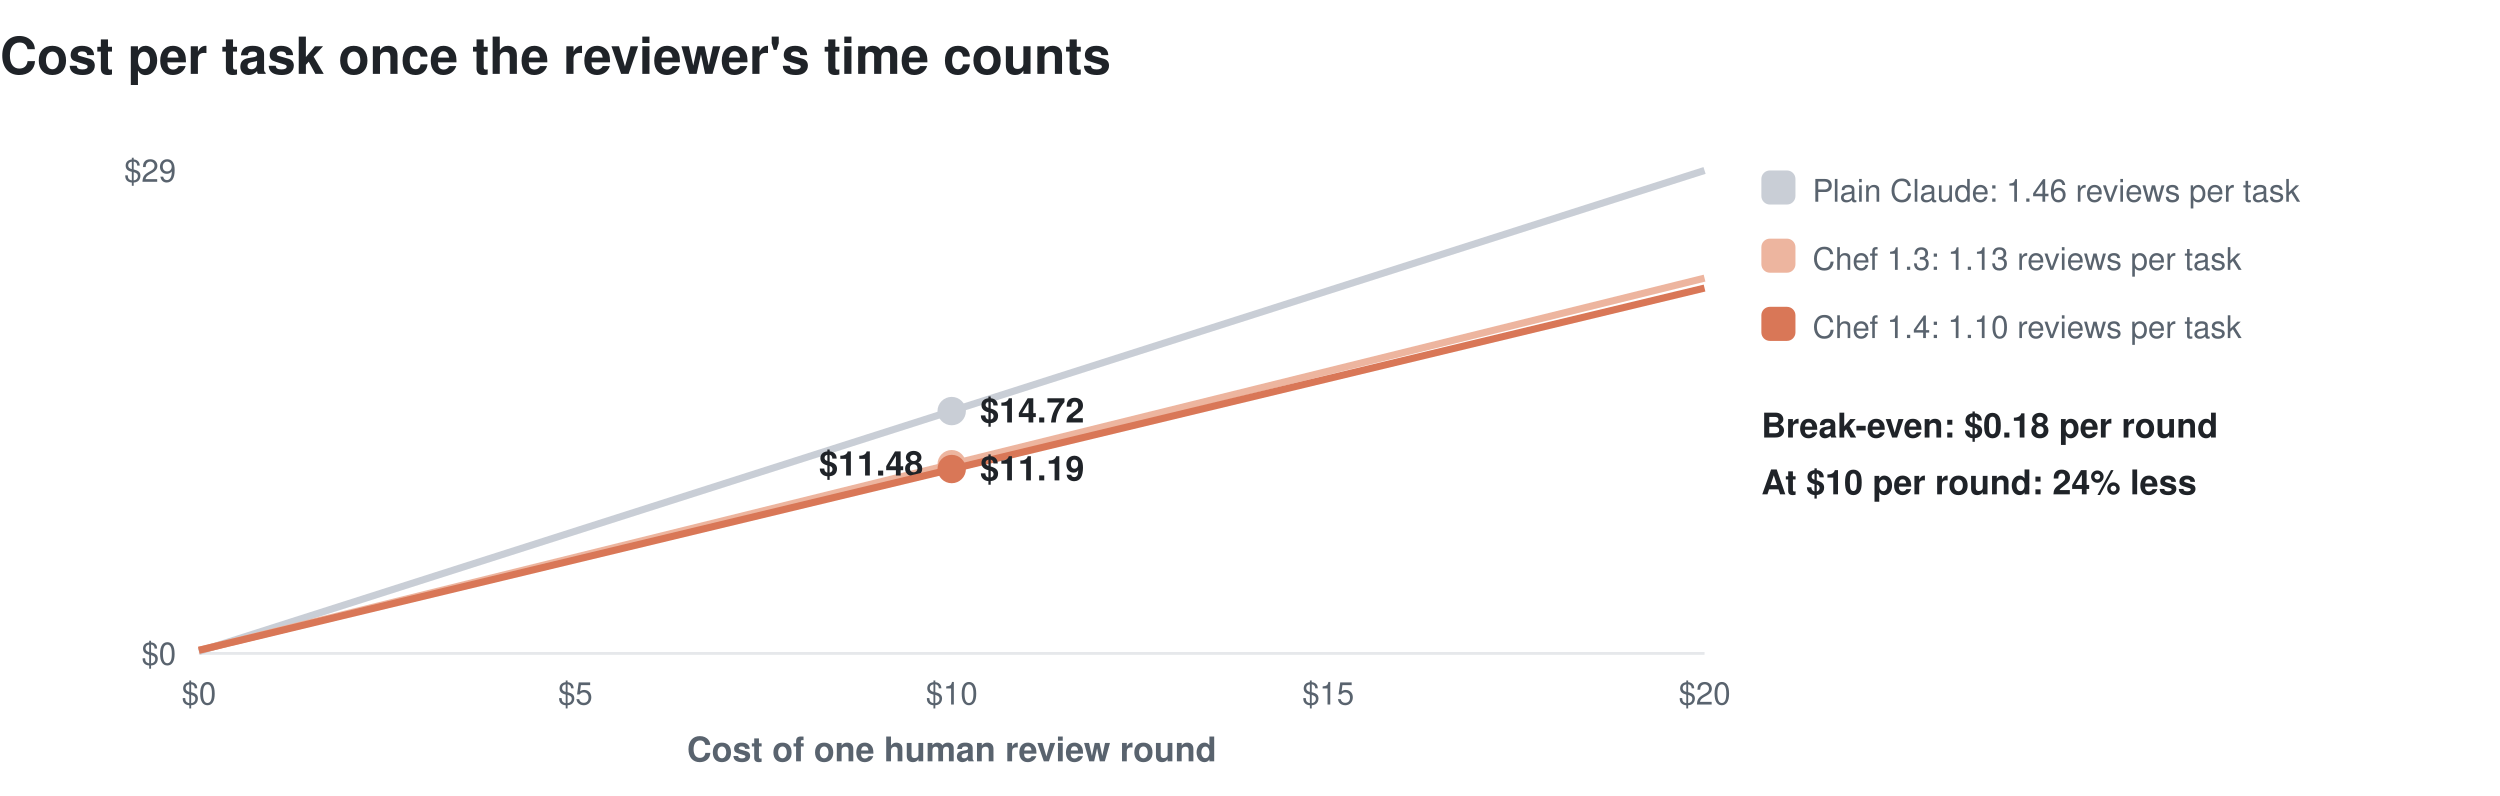
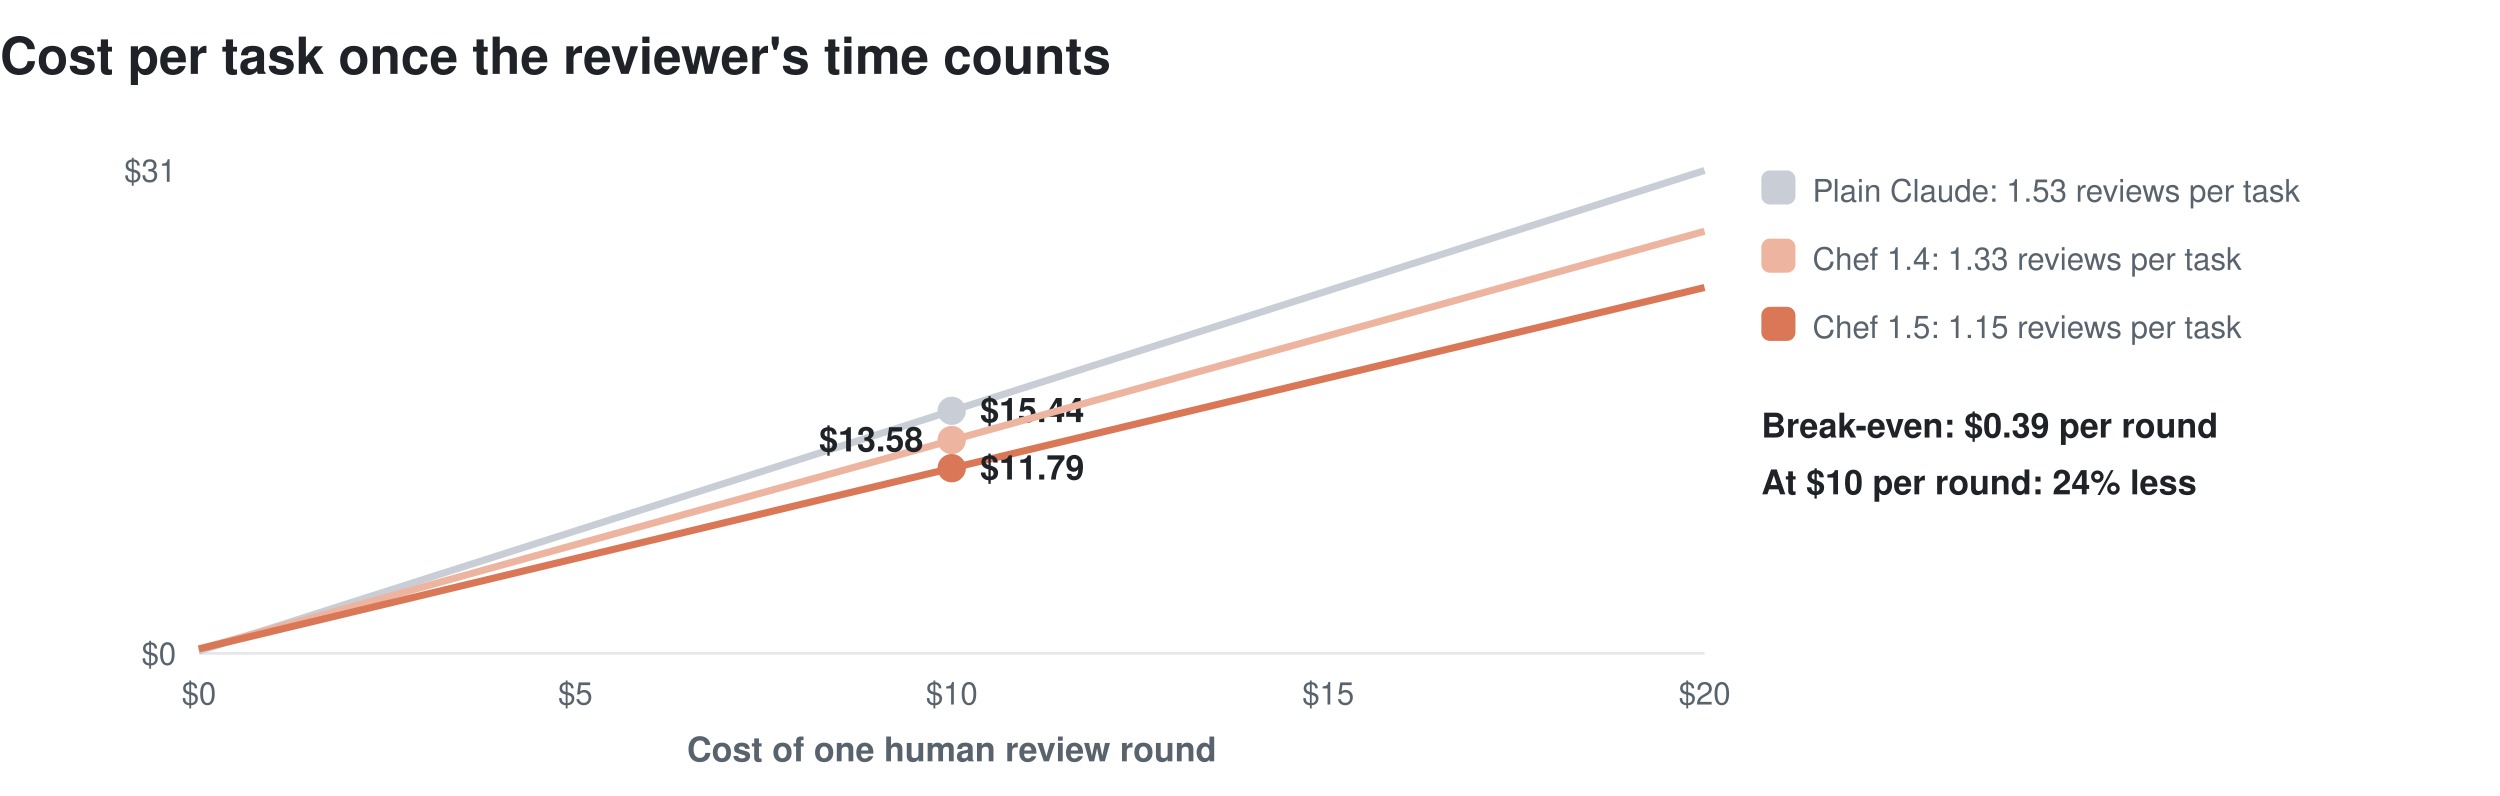
- <svg xmlns="http://www.w3.org/2000/svg" width="880" height="280" viewBox="0 0 880 280" role="img" aria-label="Machine cost per task plus a human reviewer's cost per review round. Chef 1.4 costs less once a round costs more than $0.18; at $10 per round, plain Claude $14.72 and chef 1.4 $11.19 per task, 24% less.">
+ <svg xmlns="http://www.w3.org/2000/svg" width="880" height="280" viewBox="0 0 880 280" role="img" aria-label="Machine cost per task plus a human reviewer's cost per review round. Chef 1.5 costs less once a round costs more than $0.39; at $10 per round, plain Claude $15.44 and chef 1.5 $11.79 per task, 24% less.">
  <text x="0.0" y="26.0" fill="#1F2328" font-family="-apple-system, BlinkMacSystemFont, 'Segoe UI', Helvetica, Arial, sans-serif" font-size="18" font-weight="600" text-anchor="start">Cost per task once the reviewer's time counts</text>
  <line x1="70.0" y1="230.0" x2="600.0" y2="230.0" stroke="#E6E8EB" stroke-width="1" />
  <text x="70.0" y="248.0" fill="#59636E" font-family="-apple-system, BlinkMacSystemFont, 'Segoe UI', Helvetica, Arial, sans-serif" font-size="11" font-weight="400" text-anchor="middle">$0</text>
  <text x="202.5" y="248.0" fill="#59636E" font-family="-apple-system, BlinkMacSystemFont, 'Segoe UI', Helvetica, Arial, sans-serif" font-size="11" font-weight="400" text-anchor="middle">$5</text>
  <text x="335.0" y="248.0" fill="#59636E" font-family="-apple-system, BlinkMacSystemFont, 'Segoe UI', Helvetica, Arial, sans-serif" font-size="11" font-weight="400" text-anchor="middle">$10</text>
  <text x="467.5" y="248.0" fill="#59636E" font-family="-apple-system, BlinkMacSystemFont, 'Segoe UI', Helvetica, Arial, sans-serif" font-size="11" font-weight="400" text-anchor="middle">$15</text>
  <text x="600.0" y="248.0" fill="#59636E" font-family="-apple-system, BlinkMacSystemFont, 'Segoe UI', Helvetica, Arial, sans-serif" font-size="11" font-weight="400" text-anchor="middle">$20</text>
  <text x="335.0" y="268.0" fill="#59636E" font-family="-apple-system, BlinkMacSystemFont, 'Segoe UI', Helvetica, Arial, sans-serif" font-size="12" font-weight="600" text-anchor="middle">Cost of one human review round</text>
-   <text x="62.0" y="64.0" fill="#59636E" font-family="-apple-system, BlinkMacSystemFont, 'Segoe UI', Helvetica, Arial, sans-serif" font-size="11" font-weight="400" text-anchor="end">$29</text>
+   <text x="62.0" y="64.0" fill="#59636E" font-family="-apple-system, BlinkMacSystemFont, 'Segoe UI', Helvetica, Arial, sans-serif" font-size="11" font-weight="400" text-anchor="end">$31</text>
  <text x="62.0" y="234.0" fill="#59636E" font-family="-apple-system, BlinkMacSystemFont, 'Segoe UI', Helvetica, Arial, sans-serif" font-size="11" font-weight="400" text-anchor="end">$0</text>
-   <line x1="70.0" y1="229.3" x2="600.0" y2="60.0" stroke="#C9CED6" stroke-width="2.5" />
-   <circle cx="335.0" cy="144.7" r="5" fill="#C9CED6" />
-   <text x="345.0" y="148.7" fill="#1F2328" font-family="-apple-system, BlinkMacSystemFont, 'Segoe UI', Helvetica, Arial, sans-serif" font-size="12" font-weight="600" text-anchor="start">$14.72</text>
-   <line x1="70.0" y1="228.9" x2="600.0" y2="97.9" stroke="#EDB59F" stroke-width="2.5" />
-   <circle cx="335.0" cy="163.4" r="5" fill="#EDB59F" />
-   <text x="325.0" y="167.4" fill="#1F2328" font-family="-apple-system, BlinkMacSystemFont, 'Segoe UI', Helvetica, Arial, sans-serif" font-size="12" font-weight="600" text-anchor="end">$11.48</text>
-   <line x1="70.0" y1="228.9" x2="600.0" y2="101.4" stroke="#D97757" stroke-width="2.5" />
-   <circle cx="335.0" cy="165.1" r="5" fill="#D97757" />
-   <text x="345.0" y="169.1" fill="#1F2328" font-family="-apple-system, BlinkMacSystemFont, 'Segoe UI', Helvetica, Arial, sans-serif" font-size="12" font-weight="600" text-anchor="start">$11.19</text>
+   <line x1="70.0" y1="229.2" x2="600.0" y2="60.0" stroke="#C9CED6" stroke-width="2.5" />
+   <circle cx="335.0" cy="144.6" r="5" fill="#C9CED6" />
+   <text x="345.0" y="148.6" fill="#1F2328" font-family="-apple-system, BlinkMacSystemFont, 'Segoe UI', Helvetica, Arial, sans-serif" font-size="12" font-weight="600" text-anchor="start">$15.44</text>
+   <line x1="70.0" y1="228.5" x2="600.0" y2="81.4" stroke="#EDB59F" stroke-width="2.5" />
+   <circle cx="335.0" cy="154.9" r="5" fill="#EDB59F" />
+   <text x="325.0" y="158.9" fill="#1F2328" font-family="-apple-system, BlinkMacSystemFont, 'Segoe UI', Helvetica, Arial, sans-serif" font-size="12" font-weight="600" text-anchor="end">$13.58</text>
+   <line x1="70.0" y1="228.4" x2="600.0" y2="101.2" stroke="#D97757" stroke-width="2.5" />
+   <circle cx="335.0" cy="164.8" r="5" fill="#D97757" />
+   <text x="345.0" y="168.8" fill="#1F2328" font-family="-apple-system, BlinkMacSystemFont, 'Segoe UI', Helvetica, Arial, sans-serif" font-size="12" font-weight="600" text-anchor="start">$11.79</text>
  <rect x="620.0" y="60.0" width="12.0" height="12.0" rx="3" fill="#C9CED6" />
-   <text x="638.0" y="71.0" fill="#59636E" font-family="-apple-system, BlinkMacSystemFont, 'Segoe UI', Helvetica, Arial, sans-serif" font-size="11" font-weight="400" text-anchor="start">Plain Claude: 1.46 reviews per task</text>
+   <text x="638.0" y="71.0" fill="#59636E" font-family="-apple-system, BlinkMacSystemFont, 'Segoe UI', Helvetica, Arial, sans-serif" font-size="11" font-weight="400" text-anchor="start">Plain Claude: 1.53 reviews per task</text>
  <rect x="620.0" y="84.0" width="12.0" height="12.0" rx="3" fill="#EDB59F" />
-   <text x="638.0" y="95.0" fill="#59636E" font-family="-apple-system, BlinkMacSystemFont, 'Segoe UI', Helvetica, Arial, sans-serif" font-size="11" font-weight="400" text-anchor="start">Chef 1.3: 1.13 reviews per task</text>
+   <text x="638.0" y="95.0" fill="#59636E" font-family="-apple-system, BlinkMacSystemFont, 'Segoe UI', Helvetica, Arial, sans-serif" font-size="11" font-weight="400" text-anchor="start">Chef 1.4: 1.33 reviews per task</text>
  <rect x="620.0" y="108.0" width="12.0" height="12.0" rx="3" fill="#D97757" />
-   <text x="638.0" y="119.0" fill="#59636E" font-family="-apple-system, BlinkMacSystemFont, 'Segoe UI', Helvetica, Arial, sans-serif" font-size="11" font-weight="400" text-anchor="start">Chef 1.4: 1.10 reviews per task</text>
-   <text x="620.0" y="154.0" fill="#1F2328" font-family="-apple-system, BlinkMacSystemFont, 'Segoe UI', Helvetica, Arial, sans-serif" font-size="12" font-weight="600" text-anchor="start">Break-even: $0.18 per round</text>
+   <text x="638.0" y="119.0" fill="#59636E" font-family="-apple-system, BlinkMacSystemFont, 'Segoe UI', Helvetica, Arial, sans-serif" font-size="11" font-weight="400" text-anchor="start">Chef 1.5: 1.15 reviews per task</text>
+   <text x="620.0" y="154.0" fill="#1F2328" font-family="-apple-system, BlinkMacSystemFont, 'Segoe UI', Helvetica, Arial, sans-serif" font-size="12" font-weight="600" text-anchor="start">Break-even: $0.39 per round</text>
  <text x="620.0" y="174.0" fill="#1F2328" font-family="-apple-system, BlinkMacSystemFont, 'Segoe UI', Helvetica, Arial, sans-serif" font-size="12" font-weight="600" text-anchor="start">At $10 per round: 24% less</text>
</svg>
